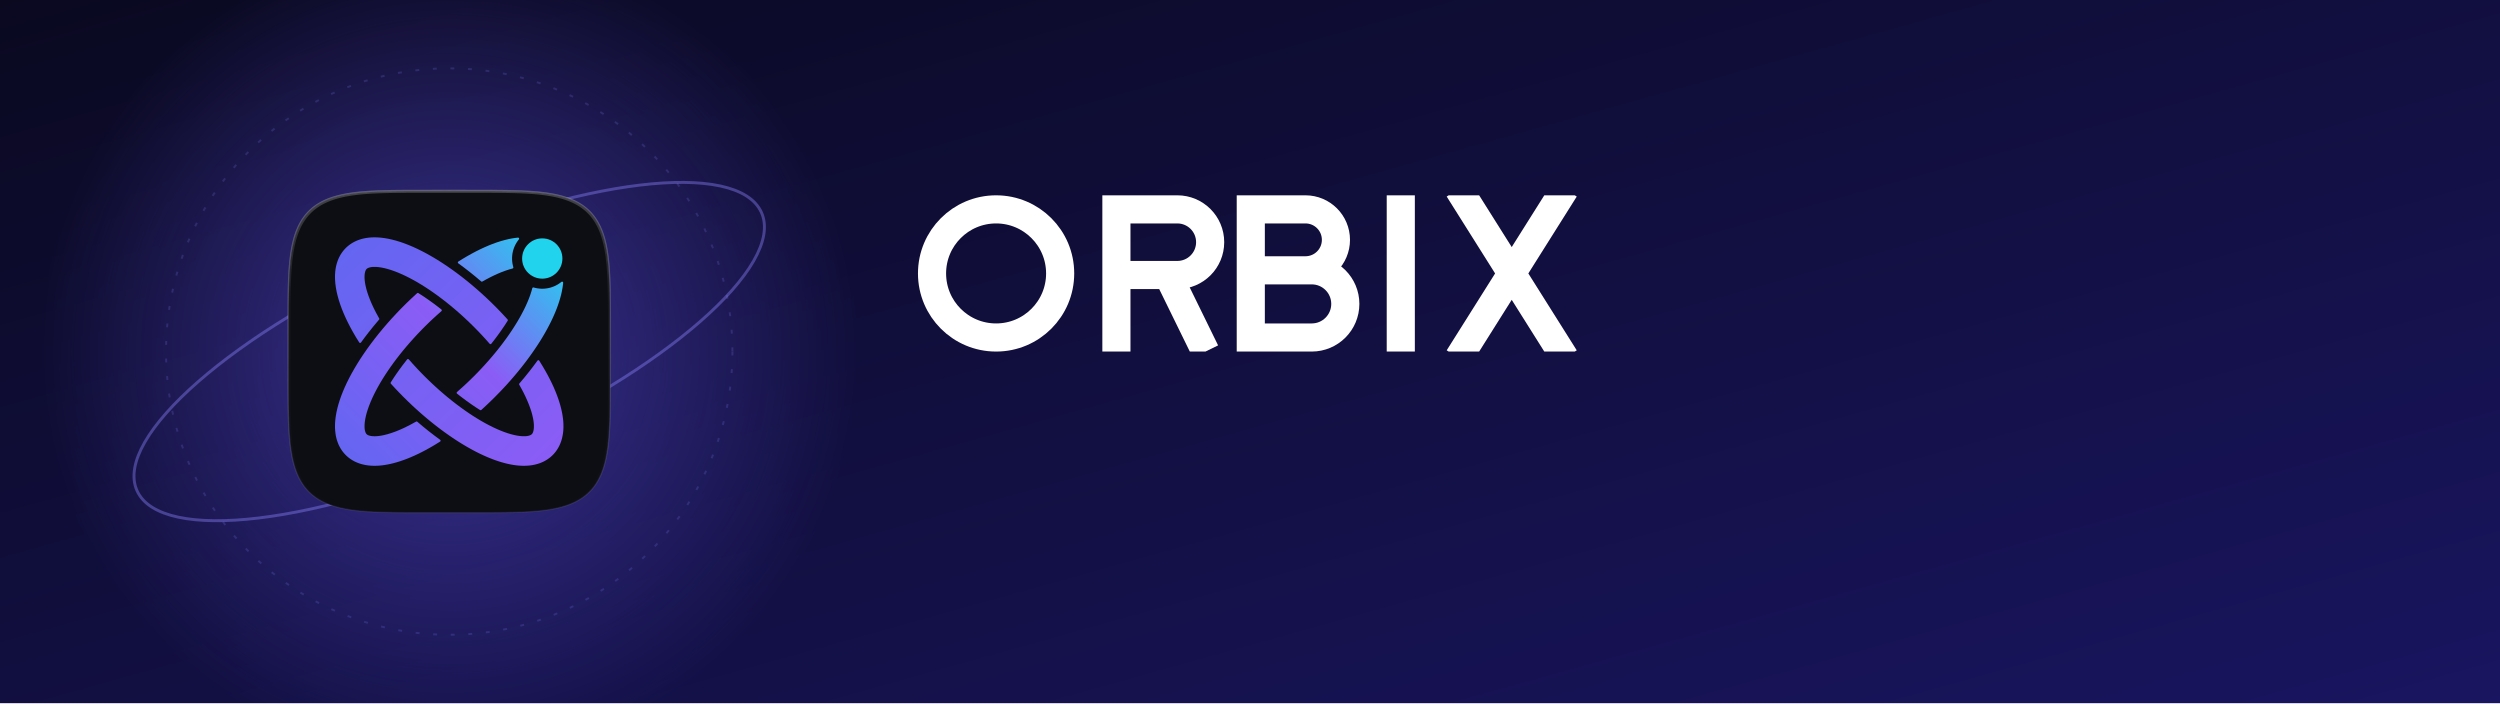
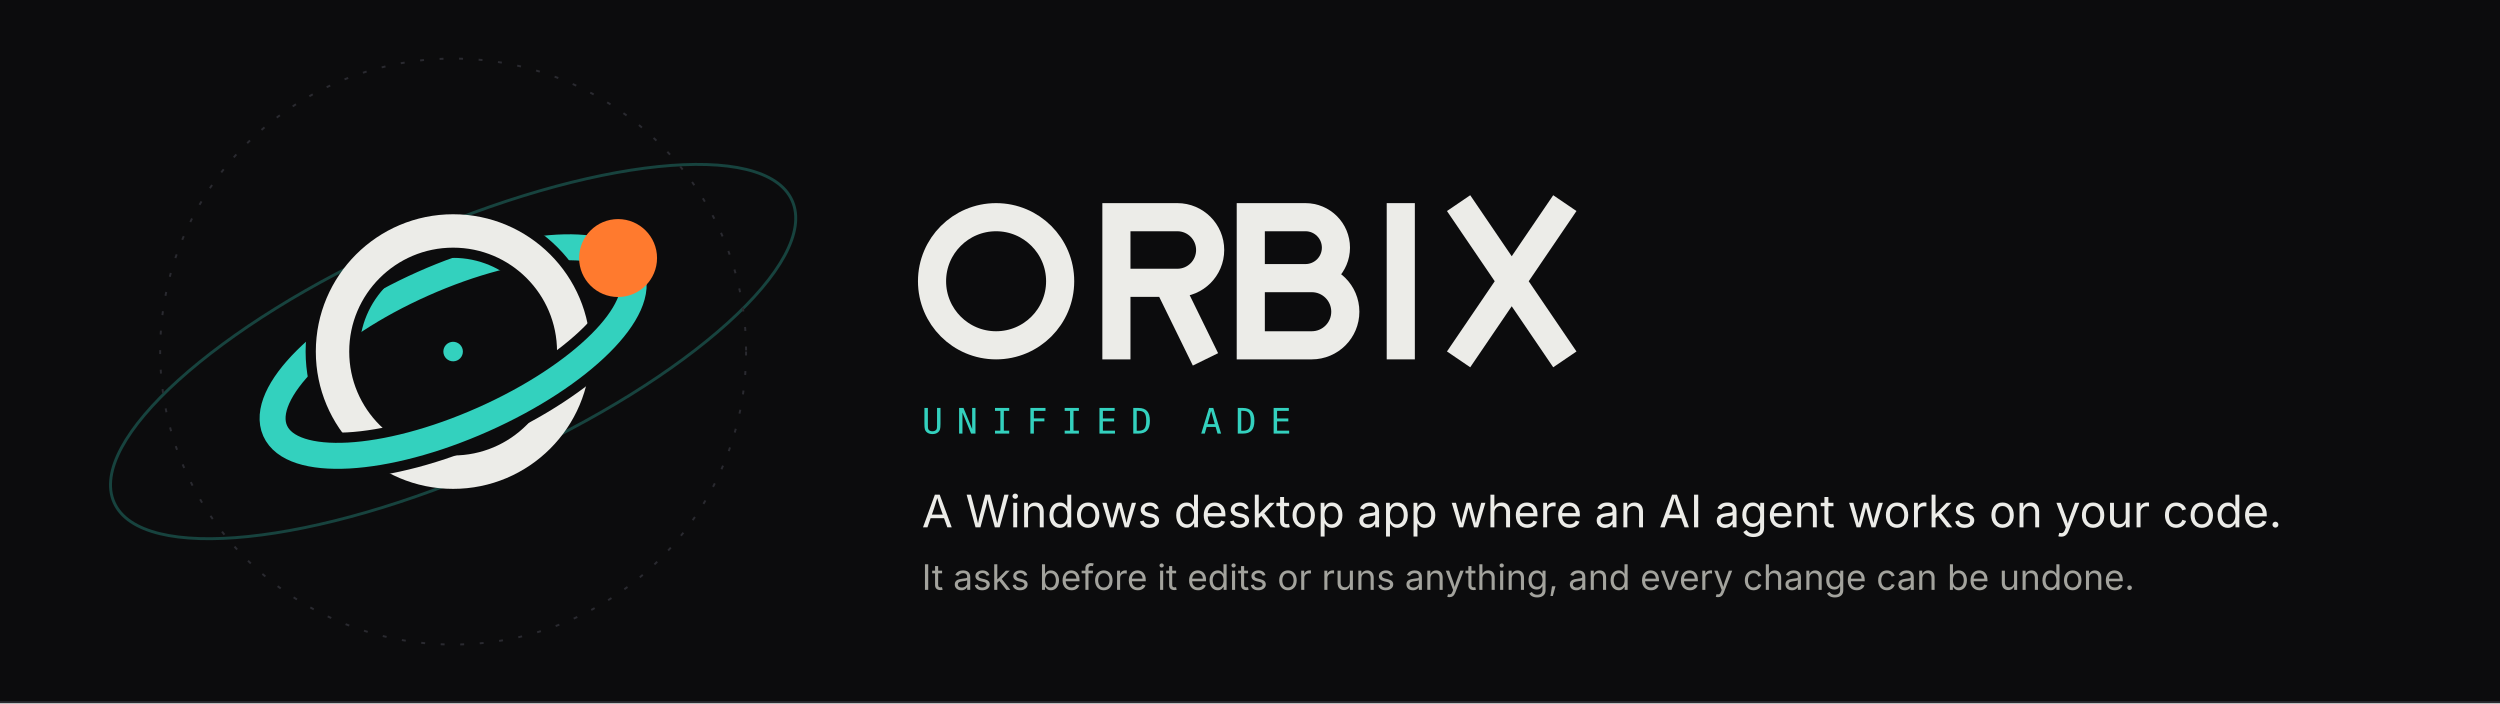
<svg xmlns="http://www.w3.org/2000/svg" width="1280" height="360" viewBox="0 0 1280 360" role="img" aria-label="ORBIX - Unified ADE. A Windows desktop app where an AI agent works on your code and asks before it changes anything.">
-   <defs>
-     <linearGradient id="bg" x1="0" y1="0" x2="1" y2="1">
-       <stop offset="0" stop-color="#0a0920" />
-       <stop offset="1" stop-color="#191560" />
-     </linearGradient>
-     <radialGradient id="glow">
-       <stop offset="0" stop-color="#6a5af9" stop-opacity="0.5" />
-       <stop offset="1" stop-color="#6a5af9" stop-opacity="0" />
-     </radialGradient>
-   </defs>
-   <rect width="1280" height="360" fill="url(#bg)" />
-   <circle cx="230" cy="180" r="210" fill="url(#glow)">
-     <animate attributeName="opacity" values=".65;1;.65" dur="6s" repeatCount="indefinite" />
-   </circle>
-   <g transform="translate(230 180)" fill="none">
-     <ellipse rx="175" ry="54" transform="rotate(-24)" stroke="#8f86ff" stroke-opacity=".4" stroke-width="1.5" />
-     <ellipse rx="145" ry="145" stroke="#8f86ff" stroke-opacity=".18" stroke-dasharray="2 7" />
+   <rect width="1280" height="360" fill="#0C0C0D" />
+   <path d="M0 359.5H1280" stroke="#2A2A30" />
+   <g transform="translate(232 180)" fill="none">
    <g transform="rotate(-24)">
-       <circle r="6" fill="#8eeeff">
-         <animateMotion dur="16s" repeatCount="indefinite" path="M-175 0A175 54 0 1 0 175 0A175 54 0 1 0 -175 0" />
+       <path d="M-190 0A190 62 0 1 0 190 0A190 62 0 1 0 -190 0" stroke="#33D1BE" stroke-opacity=".28" stroke-width="1.5" />
+       <circle r="5" fill="#33D1BE" stroke="none">
+         <animateMotion dur="18s" repeatCount="indefinite" path="M-190 0A190 62 0 1 0 190 0A190 62 0 1 0 -190 0" />
      </circle>
    </g>
+     <circle r="150" stroke="#2A2A30" stroke-dasharray="2 8" />
  </g>
-   <svg x="142" y="92" width="176" height="176" viewBox="0 0 512 512">
+   <g transform="translate(232 180) scale(9.5) translate(-12 -12)">
    <defs>
-       <linearGradient id="bmg1" gradientUnits="userSpaceOnUse" x1="96" y1="96" x2="416" y2="416">
-         <stop offset="0" stop-color="#6366f1" />
-         <stop offset="1" stop-color="#8b5cf6" />
-       </linearGradient>
-       <linearGradient id="bmg2" gradientUnits="userSpaceOnUse" x1="416" y1="96" x2="96" y2="416">
-         <stop offset="0" stop-color="#8b5cf6" />
-         <stop offset="1" stop-color="#6366f1" />
-       </linearGradient>
-       <linearGradient id="bmg3" gradientUnits="userSpaceOnUse" x1="96" y1="416" x2="416" y2="96">
-         <stop offset="0" stop-color="#6366f1" />
-         <stop offset="0.55" stop-color="#8b5cf6" />
-         <stop offset="1" stop-color="#22d3ee" />
-       </linearGradient>
-       <linearGradient id="bmhl" x1="0" y1="0" x2="0" y2="1">
-         <stop offset="0" stop-color="#fff" stop-opacity=".22" />
-         <stop offset=".35" stop-color="#fff" stop-opacity=".04" />
-         <stop offset="1" stop-color="#fff" stop-opacity="0" />
-       </linearGradient>
-       <linearGradient id="bmedge" x1="0" y1="0" x2="0" y2="1">
-         <stop offset="0" stop-color="#fff" stop-opacity=".28" />
-         <stop offset="1" stop-color="#fff" stop-opacity=".07" />
-       </linearGradient>
+       <clipPath id="m7b">
+         <rect x="-8" y="-20" width="40" height="20" transform="rotate(-24 12 12) translate(0 12)" />
+       </clipPath>
+       <clipPath id="m7f">
+         <rect x="-8" y="0" width="40" height="20" transform="rotate(-24 12 12) translate(0 12)" />
+       </clipPath>
+       <mask id="m7om" maskUnits="userSpaceOnUse" x="-2" y="-2" width="28" height="28">
+         <rect x="-2" y="-2" width="28" height="28" fill="#fff" />
+         <g clip-path="url(#m7b)">
+           <circle cx="12" cy="12" r="6.5" fill="none" stroke="#000" stroke-width="2.9" />
+         </g>
+       </mask>
+       <mask id="m7rm" maskUnits="userSpaceOnUse" x="-2" y="-2" width="28" height="28">
+         <rect x="-2" y="-2" width="28" height="28" fill="#fff" />
+         <g clip-path="url(#m7f)">
+           <ellipse cx="12" cy="12" rx="10.5" ry="4" transform="rotate(-24 12 12)" fill="none" stroke="#000" stroke-width="2.5" />
+         </g>
+       </mask>
    </defs>
-     <path d="M496 256L495.97 311.9L495.87 329.74L495.7 342.71L495.47 353.25L495.18 362.29L494.81 370.27L494.38 377.47L493.89 384.05L493.33 390.12L492.69 395.77L492 401.06L491.23 406.04L490.4 410.74L489.49 415.2L488.52 419.44L487.47 423.47L486.36 427.32L485.17 431L483.91 434.52L482.58 437.89L481.17 441.12L479.69 444.22L478.13 447.19L476.49 450.04L474.78 452.78L472.98 455.42L471.09 457.94L469.13 460.37L467.07 462.7L464.93 464.93L462.7 467.07L460.37 469.13L457.94 471.09L455.42 472.98L452.78 474.78L450.04 476.49L447.19 478.13L444.22 479.69L441.12 481.17L437.89 482.58L434.52 483.91L431 485.17L427.32 486.36L423.47 487.47L419.44 488.52L415.2 489.49L410.74 490.4L406.04 491.23L401.06 492L395.77 492.69L390.12 493.33L384.05 493.89L377.47 494.38L370.27 494.81L362.29 495.18L353.25 495.47L342.71 495.7L329.74 495.87L311.9 495.97L256 496L200.1 495.97L182.26 495.87L169.29 495.7L158.75 495.47L149.71 495.18L141.73 494.81L134.53 494.38L127.95 493.89L121.88 493.33L116.23 492.69L110.94 492L105.96 491.23L101.26 490.4L96.8 489.49L92.56 488.52L88.53 487.47L84.68 486.36L81 485.17L77.48 483.91L74.11 482.58L70.88 481.17L67.78 479.69L64.81 478.13L61.96 476.49L59.22 474.78L56.58 472.98L54.06 471.09L51.63 469.13L49.3 467.07L47.07 464.93L44.93 462.7L42.87 460.37L40.91 457.94L39.02 455.42L37.22 452.78L35.51 450.04L33.87 447.19L32.31 444.22L30.83 441.12L29.42 437.89L28.09 434.52L26.83 431L25.64 427.32L24.53 423.47L23.48 419.44L22.51 415.2L21.6 410.74L20.77 406.04L20 401.06L19.31 395.77L18.67 390.12L18.11 384.05L17.62 377.47L17.19 370.27L16.82 362.29L16.53 353.25L16.3 342.71L16.13 329.74L16.03 311.9L16 256L16.03 200.1L16.13 182.26L16.3 169.29L16.53 158.75L16.82 149.71L17.19 141.73L17.62 134.53L18.11 127.95L18.67 121.88L19.31 116.23L20 110.94L20.77 105.96L21.6 101.26L22.51 96.8L23.48 92.56L24.53 88.53L25.64 84.68L26.83 81L28.09 77.48L29.42 74.11L30.83 70.88L32.31 67.78L33.87 64.81L35.51 61.96L37.22 59.22L39.02 56.58L40.91 54.06L42.87 51.63L44.93 49.3L47.07 47.07L49.3 44.93L51.63 42.87L54.06 40.91L56.58 39.02L59.22 37.22L61.96 35.51L64.81 33.87L67.78 32.31L70.88 30.83L74.11 29.42L77.48 28.09L81 26.83L84.68 25.64L88.53 24.53L92.56 23.48L96.8 22.51L101.26 21.6L105.96 20.77L110.94 20L116.23 19.31L121.88 18.67L127.95 18.11L134.53 17.62L141.73 17.19L149.71 16.82L158.75 16.53L169.29 16.3L182.26 16.13L200.1 16.03L256 16L311.9 16.03L329.74 16.13L342.71 16.3L353.25 16.53L362.29 16.82L370.27 17.19L377.47 17.62L384.05 18.11L390.12 18.67L395.77 19.31L401.06 20L406.04 20.77L410.74 21.6L415.2 22.51L419.44 23.48L423.47 24.53L427.32 25.64L431 26.83L434.52 28.09L437.89 29.42L441.12 30.83L444.22 32.31L447.19 33.87L450.04 35.51L452.78 37.22L455.42 39.02L457.94 40.91L460.37 42.87L462.7 44.93L464.93 47.07L467.07 49.3L469.13 51.63L471.09 54.06L472.98 56.58L474.78 59.22L476.49 61.96L478.13 64.81L479.69 67.78L481.17 70.88L482.58 74.11L483.91 77.48L485.17 81L486.36 84.68L487.47 88.53L488.52 92.56L489.49 96.8L490.4 101.26L491.23 105.96L492 110.94L492.69 116.23L493.33 121.88L493.89 127.95L494.38 134.53L494.81 141.73L495.18 149.71L495.47 158.75L495.7 169.29L495.87 182.26L495.97 200.1Z" fill="#0d0e14" />
-     <path d="M494 256L493.97 311.43L493.87 329.13L493.71 341.99L493.48 352.44L493.18 361.4L492.82 369.32L492.4 376.46L491.91 382.98L491.35 389L490.72 394.6L490.03 399.85L489.27 404.79L488.44 409.45L487.55 413.87L486.58 418.07L485.55 422.07L484.44 425.89L483.26 429.54L482.01 433.03L480.69 436.37L479.3 439.57L477.83 442.65L476.28 445.6L474.66 448.43L472.95 451.14L471.17 453.75L469.3 456.26L467.35 458.67L465.32 460.98L463.19 463.19L460.98 465.32L458.67 467.35L456.26 469.3L453.75 471.17L451.14 472.95L448.43 474.66L445.6 476.28L442.65 477.83L439.57 479.3L436.37 480.69L433.03 482.01L429.54 483.26L425.89 484.44L422.07 485.55L418.07 486.58L413.87 487.55L409.45 488.44L404.79 489.27L399.85 490.03L394.6 490.72L389 491.35L382.98 491.91L376.46 492.4L369.32 492.82L361.4 493.18L352.44 493.48L341.99 493.71L329.13 493.87L311.43 493.97L256 494L200.57 493.97L182.87 493.87L170.01 493.71L159.56 493.48L150.6 493.18L142.68 492.82L135.54 492.4L129.02 491.91L123 491.35L117.4 490.72L112.15 490.03L107.21 489.27L102.55 488.44L98.13 487.55L93.93 486.58L89.93 485.55L86.11 484.44L82.46 483.26L78.97 482.01L75.63 480.69L72.43 479.3L69.35 477.83L66.4 476.28L63.57 474.66L60.86 472.95L58.25 471.17L55.74 469.3L53.33 467.35L51.02 465.32L48.81 463.19L46.68 460.98L44.65 458.67L42.7 456.26L40.83 453.75L39.05 451.14L37.34 448.43L35.72 445.6L34.17 442.65L32.7 439.57L31.31 436.37L29.99 433.03L28.74 429.54L27.56 425.89L26.45 422.07L25.42 418.07L24.45 413.87L23.56 409.45L22.73 404.79L21.97 399.85L21.28 394.6L20.65 389L20.09 382.98L19.6 376.46L19.18 369.32L18.82 361.4L18.52 352.44L18.29 341.99L18.13 329.13L18.03 311.43L18 256L18.03 200.57L18.13 182.87L18.29 170.01L18.52 159.56L18.82 150.6L19.18 142.68L19.6 135.54L20.09 129.02L20.65 123L21.28 117.4L21.97 112.15L22.73 107.21L23.56 102.55L24.45 98.13L25.42 93.93L26.45 89.93L27.56 86.11L28.74 82.46L29.99 78.97L31.31 75.63L32.7 72.43L34.17 69.35L35.72 66.4L37.34 63.57L39.05 60.86L40.83 58.25L42.7 55.74L44.65 53.33L46.68 51.02L48.81 48.81L51.02 46.68L53.33 44.65L55.74 42.7L58.25 40.83L60.86 39.05L63.57 37.34L66.4 35.72L69.35 34.17L72.43 32.7L75.63 31.31L78.97 29.99L82.46 28.74L86.11 27.56L89.93 26.45L93.93 25.42L98.13 24.45L102.55 23.56L107.21 22.73L112.15 21.97L117.4 21.28L123 20.65L129.02 20.09L135.54 19.6L142.68 19.18L150.6 18.82L159.56 18.52L170.01 18.29L182.87 18.13L200.57 18.03L256 18L311.43 18.03L329.13 18.13L341.99 18.29L352.44 18.52L361.4 18.82L369.32 19.18L376.46 19.6L382.98 20.09L389 20.65L394.6 21.28L399.85 21.97L404.79 22.73L409.45 23.56L413.87 24.45L418.07 25.42L422.07 26.45L425.89 27.56L429.54 28.74L433.03 29.99L436.37 31.31L439.57 32.7L442.65 34.17L445.6 35.72L448.43 37.34L451.14 39.05L453.75 40.83L456.26 42.7L458.67 44.65L460.98 46.68L463.19 48.81L465.32 51.02L467.35 53.33L469.3 55.74L471.17 58.25L472.95 60.86L474.66 63.57L476.28 66.4L477.83 69.35L479.3 72.43L480.69 75.63L482.01 78.97L483.26 82.46L484.44 86.11L485.55 89.93L486.58 93.93L487.55 98.13L488.44 102.55L489.27 107.21L490.03 112.15L490.72 117.4L491.35 123L491.91 129.02L492.4 135.54L492.82 142.68L493.18 150.6L493.48 159.56L493.71 170.01L493.87 182.87L493.97 200.57Z" fill="none" stroke="url(#bmhl)" stroke-width="3" />
-     <path d="M496 256L495.97 311.9L495.87 329.74L495.7 342.71L495.47 353.25L495.18 362.29L494.81 370.27L494.38 377.47L493.89 384.05L493.33 390.12L492.69 395.77L492 401.06L491.23 406.04L490.4 410.74L489.49 415.2L488.52 419.44L487.47 423.47L486.36 427.32L485.17 431L483.91 434.52L482.58 437.89L481.17 441.12L479.69 444.22L478.13 447.19L476.49 450.04L474.78 452.78L472.98 455.42L471.09 457.94L469.13 460.37L467.07 462.7L464.93 464.93L462.7 467.07L460.37 469.13L457.94 471.09L455.42 472.98L452.78 474.78L450.04 476.49L447.19 478.13L444.22 479.69L441.12 481.17L437.89 482.58L434.52 483.91L431 485.17L427.32 486.36L423.47 487.47L419.44 488.52L415.2 489.49L410.74 490.4L406.04 491.23L401.06 492L395.77 492.69L390.12 493.33L384.05 493.89L377.47 494.38L370.27 494.81L362.29 495.18L353.25 495.47L342.71 495.7L329.74 495.87L311.9 495.97L256 496L200.1 495.97L182.26 495.87L169.29 495.7L158.75 495.47L149.71 495.18L141.73 494.81L134.53 494.38L127.95 493.89L121.88 493.33L116.23 492.69L110.94 492L105.96 491.23L101.26 490.4L96.8 489.49L92.56 488.52L88.53 487.47L84.68 486.36L81 485.17L77.48 483.91L74.11 482.58L70.88 481.17L67.78 479.69L64.81 478.13L61.96 476.49L59.22 474.78L56.58 472.98L54.06 471.09L51.63 469.13L49.3 467.07L47.07 464.93L44.93 462.7L42.87 460.37L40.91 457.94L39.02 455.42L37.22 452.78L35.51 450.04L33.87 447.19L32.31 444.22L30.83 441.12L29.42 437.89L28.09 434.52L26.83 431L25.64 427.32L24.53 423.47L23.48 419.44L22.51 415.2L21.6 410.74L20.77 406.04L20 401.06L19.31 395.77L18.67 390.12L18.11 384.05L17.62 377.47L17.19 370.27L16.82 362.29L16.53 353.25L16.3 342.71L16.13 329.74L16.03 311.9L16 256L16.03 200.1L16.13 182.26L16.3 169.29L16.53 158.75L16.82 149.71L17.19 141.73L17.62 134.53L18.11 127.95L18.67 121.88L19.31 116.23L20 110.94L20.77 105.96L21.6 101.26L22.51 96.8L23.48 92.56L24.53 88.53L25.64 84.68L26.83 81L28.09 77.48L29.42 74.11L30.83 70.88L32.31 67.78L33.87 64.81L35.51 61.96L37.22 59.22L39.02 56.58L40.91 54.06L42.87 51.63L44.93 49.3L47.07 47.07L49.3 44.93L51.63 42.87L54.06 40.91L56.58 39.02L59.22 37.22L61.96 35.51L64.81 33.87L67.78 32.31L70.88 30.83L74.11 29.42L77.48 28.09L81 26.83L84.68 25.64L88.53 24.53L92.56 23.48L96.8 22.51L101.26 21.6L105.96 20.77L110.94 20L116.23 19.31L121.88 18.67L127.95 18.11L134.53 17.62L141.73 17.19L149.71 16.82L158.75 16.53L169.29 16.3L182.26 16.13L200.1 16.03L256 16L311.9 16.03L329.74 16.13L342.71 16.3L353.25 16.53L362.29 16.82L370.27 17.19L377.47 17.62L384.05 18.11L390.12 18.67L395.77 19.31L401.06 20L406.04 20.77L410.74 21.6L415.2 22.51L419.44 23.48L423.47 24.53L427.32 25.64L431 26.83L434.52 28.09L437.89 29.42L441.12 30.83L444.22 32.31L447.19 33.87L450.04 35.51L452.78 37.22L455.42 39.02L457.94 40.91L460.37 42.87L462.7 44.93L464.93 47.07L467.07 49.3L469.13 51.63L471.09 54.06L472.98 56.58L474.78 59.22L476.49 61.96L478.13 64.81L479.69 67.78L481.17 70.88L482.58 74.11L483.91 77.48L485.17 81L486.36 84.68L487.47 88.53L488.52 92.56L489.49 96.8L490.4 101.26L491.23 105.96L492 110.94L492.69 116.23L493.33 121.88L493.89 127.95L494.38 134.53L494.81 141.73L495.18 149.71L495.47 158.75L495.7 169.29L495.87 182.26L495.97 200.1Z" fill="none" stroke="url(#bmedge)" stroke-width="2" />
-     <path d="M168.92 301.93L168.73 302.36L168.67 302.83L168.76 303.3L168.98 303.72L175.11 310.42L181.26 316.9L187.5 323.26L194.46 330.12L200.9 336.25L206.15 341.1L212.05 346.39L217.38 351.05L222.73 355.58L228.75 360.54L234.15 364.85L239.56 369.06L244.99 373.14L250.43 377.11L255.87 380.95L261.3 384.66L266.08 387.82L271.49 391.28L276.85 394.57L281.59 397.39L286.89 400.4L292.2 403.3L296.87 405.73L302.06 408.3L306.67 410.47L311.78 412.74L316.32 414.64L321.33 416.6L325.72 418.19L330.16 419.67L334.48 420.99L338.76 422.17L343 423.21L347.2 424.09L351.26 424.81L355.38 425.39L359 425.78L362.93 426.04L366.52 426.14L370.37 426.08L373.77 425.88L377.3 425.51L380.65 424.99L383.97 424.31L387.06 423.5L390.28 422.48L393.13 421.39L396.24 420L399.07 418.52L401.74 416.92L404.37 415.11L406.83 413.18L408.99 411.27L411.05 409.23L413.18 406.83L415.11 404.37L416.92 401.73L418.52 399.07L420 396.24L421.26 393.45L422.48 390.28L423.35 387.59L424.17 384.52L424.78 381.76L425.3 378.81L425.71 375.62L425.96 372.64L426.12 369.24L426.13 365.81L426.02 362.49L425.78 359L425.41 355.49L424.91 351.85L424.3 348.29L423.58 344.71L422.63 340.58L421.66 336.84L420.6 333.16L419.27 328.91L417.97 325.1L416.36 320.7L414.64 316.32L413.02 312.42L411.04 307.91L408.93 303.37L406.69 298.79L404.02 293.57L401.51 288.88L398.54 283.6L394.57 276.85L390.07 269.57L389.76 269.22L389.23 268.91L388.77 268.83L388.3 268.89L387.87 269.07L387.52 269.38L382.02 276.85L376.15 284.51L368.42 294.16L360.5 303.56L360.26 303.94L360.13 304.38L360.13 304.83L360.26 305.27L364.76 313.45L366.78 317.36L368.95 321.76L371.89 328.17L374.46 334.34L376.82 340.71L377.9 344L378.86 347.17L379.69 350.22L380.39 353.15L380.97 355.94L381.43 358.6L381.77 361.1L382.02 363.78L382.13 366.23L382.11 368.73L381.96 370.93L381.69 372.83L381.3 374.6L380.76 376.25L380.19 377.46L379.59 378.4L378.88 379.18L378 379.87L376.91 380.47L375.5 381.03L373.95 381.46L372.25 381.79L370.71 381.98L369 382.1L365.35 382.1L361.46 381.81L357.11 381.18L352.33 380.2L347.62 378.99L342.61 377.45L337.33 375.6L331.8 373.44L326.59 371.19L320.67 368.42L315.14 365.64L308.9 362.3L303.11 359L296.64 355.11L290.67 351.33L284.64 347.33L278.55 343.12L272.44 338.71L266.3 334.11L260.15 329.32L254.01 324.37L247.9 319.25L241.81 313.98L235.77 308.57L229.8 303.03L223.89 297.37L218.65 292.19L213.49 286.93L208.41 281.61L201.8 274.42L195.77 267.61L195.54 267.4L195.14 267.17L194.68 267.07L194.22 267.1L193.78 267.27L193.41 267.55L186.86 275.98L182.04 282.51L177.44 289L173.1 295.42ZM117.4 235.11L122.12 242.67L122.49 242.96L122.77 243.09L123.23 243.17L123.85 243.06L124.25 242.84L124.48 242.62L129.98 235.15L135.85 227.49L143.58 217.84L151.5 208.44L151.74 208.06L151.87 207.62L151.87 207.17L151.74 206.73L147.24 198.55L145.22 194.64L143.05 190.24L140.11 183.83L137.54 177.66L135.18 171.29L134.1 168L133.14 164.83L132.31 161.78L131.61 158.85L131.03 156.06L130.57 153.4L130.23 150.9L129.98 148.22L129.87 145.77L129.89 143.27L130.04 141.07L130.31 139.17L130.7 137.4L131.24 135.75L131.81 134.54L132.41 133.6L133.12 132.82L134 132.13L135.09 131.53L136.5 130.97L138.05 130.54L139.75 130.21L141.29 130.02L143 129.9L146.65 129.9L150.54 130.19L154.89 130.82L159.67 131.8L164.38 133.01L169.39 134.55L174.67 136.4L180.2 138.56L185.41 140.81L191.33 143.58L196.86 146.36L203.1 149.7L208.89 153L215.36 156.89L221.33 160.67L227.36 164.67L233.45 168.88L239.56 173.29L245.7 177.89L251.85 182.68L257.99 187.63L264.1 192.75L270.19 198.02L276.23 203.43L282.2 208.97L288.11 214.63L293.35 219.81L298.51 225.07L303.59 230.39L310.2 237.58L316.23 244.39L316.46 244.6L316.86 244.83L317.32 244.93L317.78 244.9L318.22 244.73L318.59 244.45L323.32 238.41L327.8 232.46L333.33 224.77L338.52 217.16L343.08 210.07L343.27 209.64L343.31 209.01L343.18 208.55L342.92 208.15L334.43 198.96L326.41 190.66L318.79 183.1L311.1 175.75L303.91 169.14L296.61 162.68L289.27 156.42L281.87 150.35L274.44 144.48L266.97 138.83L259.53 133.44L252.06 128.25L244.6 123.32L237.81 119.04L230.45 114.64L223.12 110.49L216.45 106.95L209.28 103.38L202.79 100.38L196.32 97.62L189.41 94.93L183.16 92.75L176.99 90.85L170.9 89.24L164.9 87.93L159.45 86.99L153.7 86.29L148.36 85.93L143.18 85.87L140.5 85.97L138.07 86.13L135.43 86.4L133.19 86.7L130.79 87.11L128.22 87.65L125.84 88.25L123.66 88.88L121.19 89.71L119.07 90.52L116.79 91.51L114.73 92.51L112.72 93.6L110.75 94.77L108.83 96.03L106.96 97.39L105.17 98.82L103.43 100.34L101.76 101.94L100.17 103.62L98.66 105.35L97.24 107.16L95.9 109.03L94.64 110.96L93.48 112.92L92.4 114.94L91.42 116.99L90.4 119.39L89.59 121.52L88.82 123.87L88.1 126.38L87.53 128.76L87.01 131.34L86.62 133.74L86.29 136.38L86.08 138.8L85.92 141.47L85.86 143.91L85.88 146.63L85.98 149.51L86.41 154.87L87.19 160.74L88.29 166.69L89.7 172.72L91.56 179.37L93.59 185.65L96.1 192.5L98.71 198.94L101.83 205.98L105.28 213.16L109.03 220.41L113.07 227.74Z" fill="url(#bmg1)" fill-rule="evenodd" />
-     <path d="M267.61 316.23L267.23 316.72L267.07 317.32L267.14 317.93L267.44 318.47L273 322.86L281.32 329.11L290.17 335.37L296 339.28L301.76 342.98L302.21 343.23L302.83 343.33L303.3 343.24L303.85 342.92L308.49 338.68L313.68 333.82L322.63 325.13L331.36 316.26L336.28 311.07L341.67 305.22L346.42 299.93L351.05 294.62L356.12 288.63L360.54 283.25L364.85 277.85L369.06 272.44L373.17 266.97L377.13 261.54L381.42 255.45L385.11 250.02L388.7 244.56L392.12 239.16L395.41 233.77L398.52 228.45L401.53 223.07L404.37 217.77L407.05 212.5L409.57 207.27L411.93 202.09L414.12 196.96L416.14 191.87L418 186.83L419.84 181.3L421.32 176.38L422.61 171.51L423.71 166.69L424.81 160.74L425.54 155.33L425.72 153.29L425.54 152.7L425.26 152.32L424.89 152.05L424.45 151.89L423.99 151.86L423.54 151.97L423.13 152.2L420.79 153.99L418.37 155.61L417.08 156.38L414.48 157.77L411.8 158.99L409.05 160.02L406.23 160.88L403.36 161.54L400.45 162.02L397.55 162.31L396.05 162.38L393.13 162.38L390.2 162.19L387.28 161.81L384.39 161.23L381.39 160.46L380.76 160.54L380.34 160.76L380.1 160.97L379.76 161.51L378.47 166.17L376.98 170.81L375.6 174.67L374.06 178.67L372.12 183.3L370.22 187.54L367.89 192.43L365.64 196.86L362.93 201.96L360.35 206.56L357.27 211.82L354.37 216.55L350.94 221.93L347.74 226.76L343.98 232.23L340.5 237.11L336.43 242.63L332.69 247.55L328.35 253.08L324.37 257.99L319.77 263.49L315.57 268.37L311.29 273.21L306.92 278.03L301.91 283.39L297.37 288.11L292.77 292.77L287.52 297.94L282.8 302.47L277.43 307.47L272.61 311.83ZM276.21 117.81L269.33 122.12L269.04 122.49L268.91 122.77L268.83 123.23L268.94 123.85L269.07 124.13L269.38 124.48L278.19 130.99L286.6 137.49L294.9 144.19L303.68 151.59L304.08 151.8L304.38 151.87L304.83 151.87L305.13 151.8L311.75 148.15L317.36 145.22L322.84 142.54L328.69 139.88L333.83 137.74L338.79 135.86L344.91 133.81L350.49 132.24L350.78 132.1L351.14 131.79L351.46 131.24L351.54 130.61L350.77 127.61L350.19 124.72L349.81 121.8L349.62 118.87L349.62 115.92L349.81 113.01L350.19 110.09L350.46 108.62L351.12 105.77L351.98 102.95L352.48 101.54L353.6 98.85L354.91 96.18L356.39 93.63L358.01 91.21L359.97 88.61L360.14 88.01L360.11 87.55L360.02 87.25L359.68 86.74L359.3 86.46L358.86 86.3L358.4 86.28L355.38 86.61L351.85 87.1L348.29 87.7L344.71 88.42L338.76 89.83L332.63 91.56L326.42 93.57L320.07 95.88L314.34 98.17L307.97 100.94L302.06 103.7L295.51 106.97L288.93 110.47L282.88 113.87ZM208.44 360.5L208.06 360.26L207.62 360.13L207.17 360.13L206.73 360.26L198.55 364.76L190.79 368.69L187.01 370.47L183.31 372.12L179.69 373.64L175.67 375.23L169.87 377.3L163.95 379.11L158.44 380.48L155.67 381.04L153.03 381.48L150.55 381.8L147.91 382.04L145.48 382.14L143.01 382.1L140.84 381.93L138.97 381.66L137.25 381.26L135.62 380.71L134.45 380.14L133.48 379.5L132.72 378.78L132.04 377.87L131.43 376.71L130.92 375.36L130.5 373.77L130.18 372.04L130 370.48L129.89 368.74L129.91 365.04L130.23 361.11L130.89 356.72L131.89 351.92L133.14 347.17L134.7 342.14L136.58 336.83L138.78 331.29L141.05 326.06L143.84 320.12L146.65 314.57L150.02 308.33L153.34 302.53L156.89 296.64L160.67 290.67L164.67 284.64L168.88 278.55L173.29 272.44L177.89 266.3L182.68 260.15L187.63 254.01L192.75 247.9L198.02 241.81L203.43 235.77L208.97 229.8L214.63 223.89L219.81 218.65L225.07 213.49L230.39 208.41L237.58 201.8L244.39 195.77L244.69 195.42L244.83 195.14L244.93 194.68L244.9 194.22L244.73 193.78L244.45 193.41L239 189.14L233.05 184.64L225.95 179.5L218.32 174.26L210.07 168.92L209.64 168.73L209.17 168.67L208.7 168.76L208.15 169.08L200.28 176.33L191.93 184.34L183.74 192.54L176.94 199.63L169.74 207.43L163.26 214.72L156.98 222.06L150.89 229.45L145.01 236.89L139.34 244.35L133.92 251.79L128.72 259.26L123.76 266.72L119.07 274.15L115.01 280.92L110.86 288.22L107.29 294.89L103.7 302.06L100.65 308.62L97.64 315.62L95.17 321.96L92.94 328.29L91.01 334.48L89.37 340.58L88.04 346.51L87.01 352.44L86.33 357.84L86.09 360.75L85.93 363.51L85.87 368.66L85.95 371.1L86.12 373.76L86.65 378.43L87.18 381.58L87.82 384.52L88.65 387.59L89.52 390.28L90.61 393.13L91.75 395.73L93.04 398.28L94.47 400.77L96.03 403.17L97.74 405.49L99.57 407.71L101.53 409.83L103.43 411.66L105.61 413.55L107.89 415.3L110.27 416.92L112.72 418.4L115.24 419.75L117.83 420.95L120.65 422.09L123.33 423.02L126.39 423.9L129.32 424.59L132.45 425.18L135.43 425.6L138.79 425.92L142.05 426.1L145.47 426.14L148.93 426.05L152.41 425.83L155.92 425.48L159.45 425.01L163.71 424.3L168.5 423.32L173.33 422.15L178.22 420.79L183.16 419.25L188.16 417.52L193.77 415.41L198.94 413.29L204.09 411.03L209.88 408.33L215.18 405.7L221.12 402.59L227.11 399.28L233.14 395.78L241.22 390.83L242.55 389.98L242.88 389.64L243.13 389.07L243.16 388.61L243 388.01L242.62 387.52L233.81 381.01L225.4 374.51L217.1 367.81Z" fill="url(#bmg3)" fill-rule="evenodd" />
-     <circle cx="394.59" cy="117.41" r="30" fill="#22d3ee" />
-   </svg>
-   <g transform="translate(470 100) scale(.8)" color="#ffffff">
-     <clipPath id="bwc">
-       <rect x="-4" y="0" width="440" height="100" />
-     </clipPath>
-     <g transform="translate(0 0) scale(1)" clip-path="url(#bwc)">
-       <g transform="translate(0 0)">
-         <circle cx="50" cy="50" r="41" fill="none" stroke="currentColor" stroke-width="18" />
-       </g>
-       <g transform="translate(118 0)">
-         <path d="M9 0V100M9 9H48A21 21 0 0 1 48 51H9M42 51L66 100" fill="none" stroke="currentColor" stroke-width="18" stroke-linejoin="miter" />
-       </g>
-       <g transform="translate(204 0)">
-         <path d="M9 0V100M9 9H44A19.5 19.5 0 0 1 44 48H9M9 48H48A21.5 21.5 0 0 1 48 91H9" fill="none" stroke="currentColor" stroke-width="18" stroke-linejoin="miter" />
-       </g>
-       <g transform="translate(300 0)">
-         <path d="M9 0V100" fill="none" stroke="currentColor" stroke-width="18" />
-       </g>
-       <g transform="translate(338 0)">
-         <path d="M8 -4L76 104M76 -4L8 104" fill="none" stroke="currentColor" stroke-width="18" />
-       </g>
+     <g mask="url(#m7rm)">
+       <circle cx="12" cy="12" r="6.5" fill="none" stroke="#ECECE8" stroke-width="1.8" />
+     </g>
+     <g mask="url(#m7om)">
+       <ellipse cx="12" cy="12" rx="10.5" ry="4" transform="rotate(-24 12 12)" fill="none" stroke="#33D1BE" stroke-width="1.4" />
+     </g>
+     <circle cx="20.89" cy="6.96" r="2.1" fill="#FF7A2E" />
+   </g>
+   <g transform="translate(470 104) scale(.8)">
+     <g fill="none" stroke="#ECECE8" stroke-width="18">
+       <circle cx="50" cy="50" r="41" />
+       <path transform="translate(118 0)" d="M9 0V100M9 9H48A21 21 0 0 1 48 51H9M42 51L66 100" />
+       <path transform="translate(204 0)" d="M9 0V100M9 9H44A19.5 19.5 0 0 1 44 48H9M9 48H48A21.5 21.5 0 0 1 48 91H9" />
+       <path transform="translate(300 0)" d="M9 0V100" />
+       <path transform="translate(338 0)" d="M8 0L76 100M76 0L8 100" stroke-linecap="butt" />
    </g>
  </g>
-   <g font-family="'Segoe UI','Inter',-apple-system,'Helvetica Neue',Arial,sans-serif">
-     <text x="474" y="218" font-size="21" font-weight="600" letter-spacing="9" fill="#59d6f5" opacity="0">UNIFIED ADE<animate attributeName="opacity" values="0;0;1;1" keyTimes="0;.5;.7;1" dur="2.6s" fill="freeze" />
-     </text>
-     <text x="474" y="268" font-size="22" fill="#ffffff" opacity="0">A Windows desktop app where an AI agent works on your code.<animate attributeName="opacity" values="0;0;1;1" keyTimes="0;.6;.8;1" dur="3s" fill="freeze" />
-     </text>
-     <text x="474" y="298" font-size="17" fill="#c9c7f0" opacity="0">It asks before it edits or runs anything, and every change can be undone.<animate attributeName="opacity" values="0;0;1;1" keyTimes="0;.7;.9;1" dur="3.2s" fill="freeze" />
-     </text>
+   <g font-family="'Segoe UI Variable Display','Segoe UI',Inter,-apple-system,'Helvetica Neue',Arial,sans-serif">
+     <text x="472" y="222" font-family="'Cascadia Mono','JetBrains Mono',Consolas,ui-monospace,monospace" font-size="18" letter-spacing="7" fill="#33D1BE">UNIFIED ADE</text>
+     <text x="472" y="270" font-size="23" fill="#ECECE8">A Windows desktop app where an AI agent works on your code.</text>
+     <text x="472" y="302" font-size="18" fill="#A3A39D">It asks before it edits or runs anything, and every change can be undone.</text>
  </g>
</svg>
